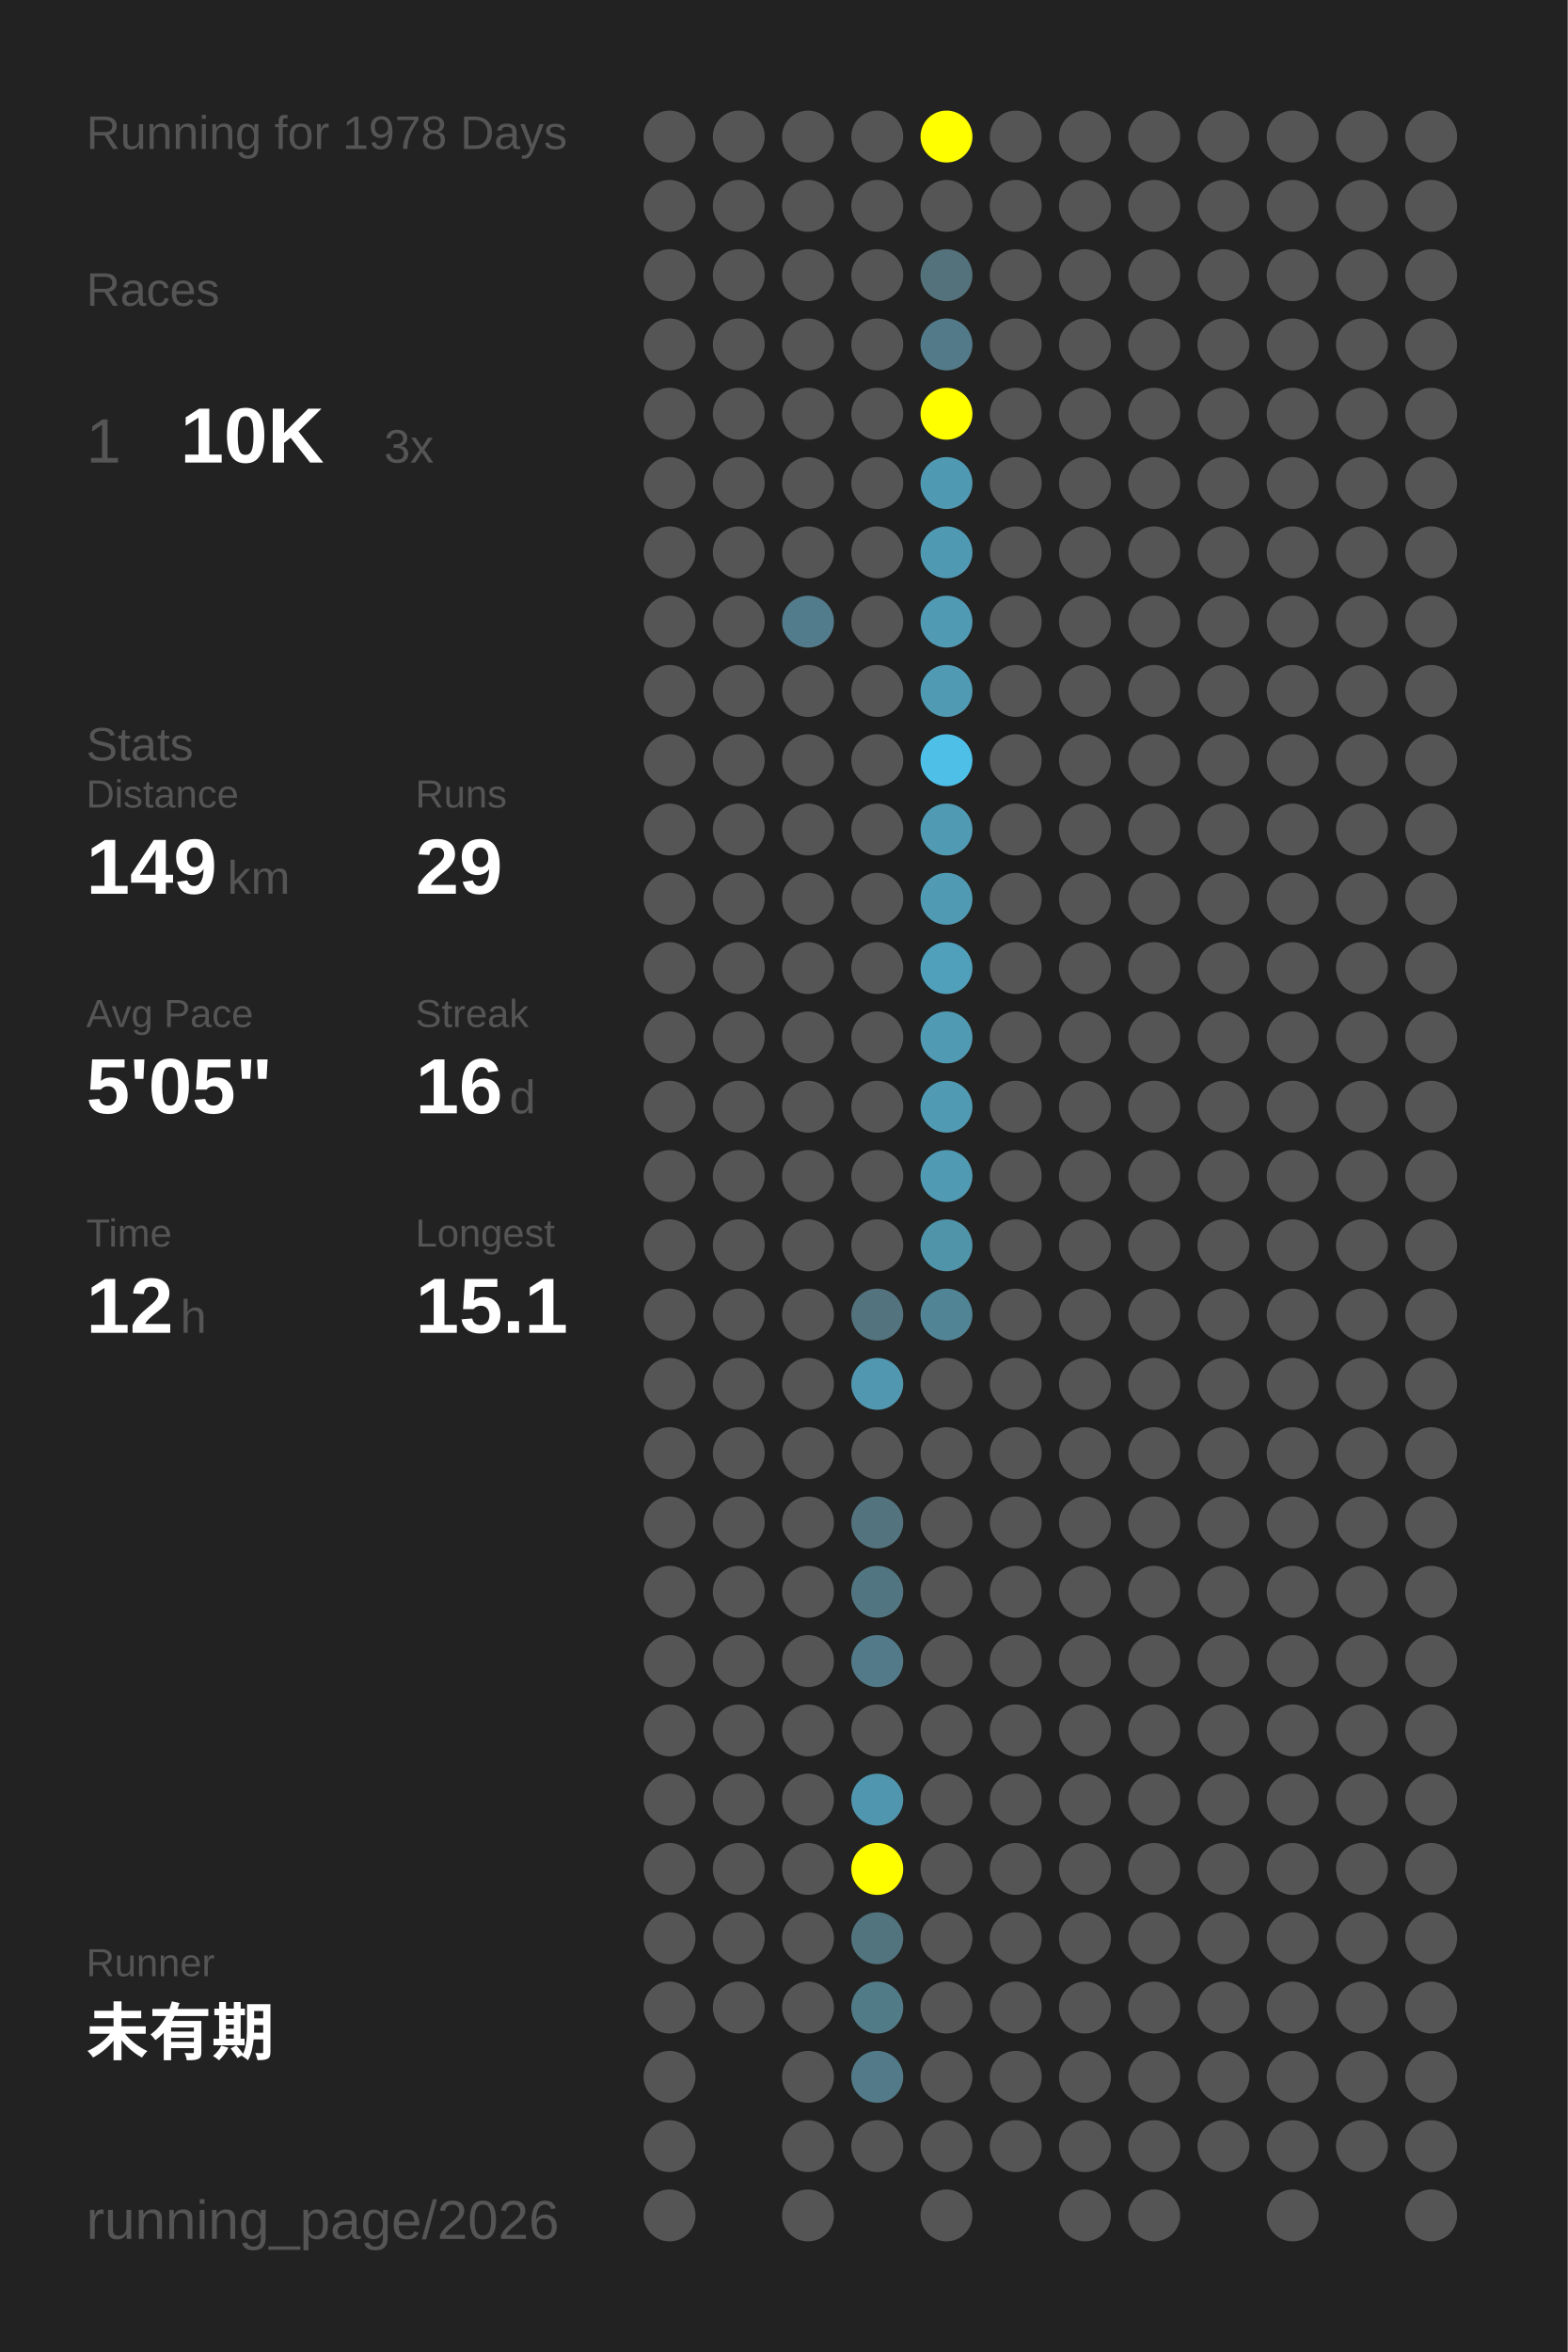
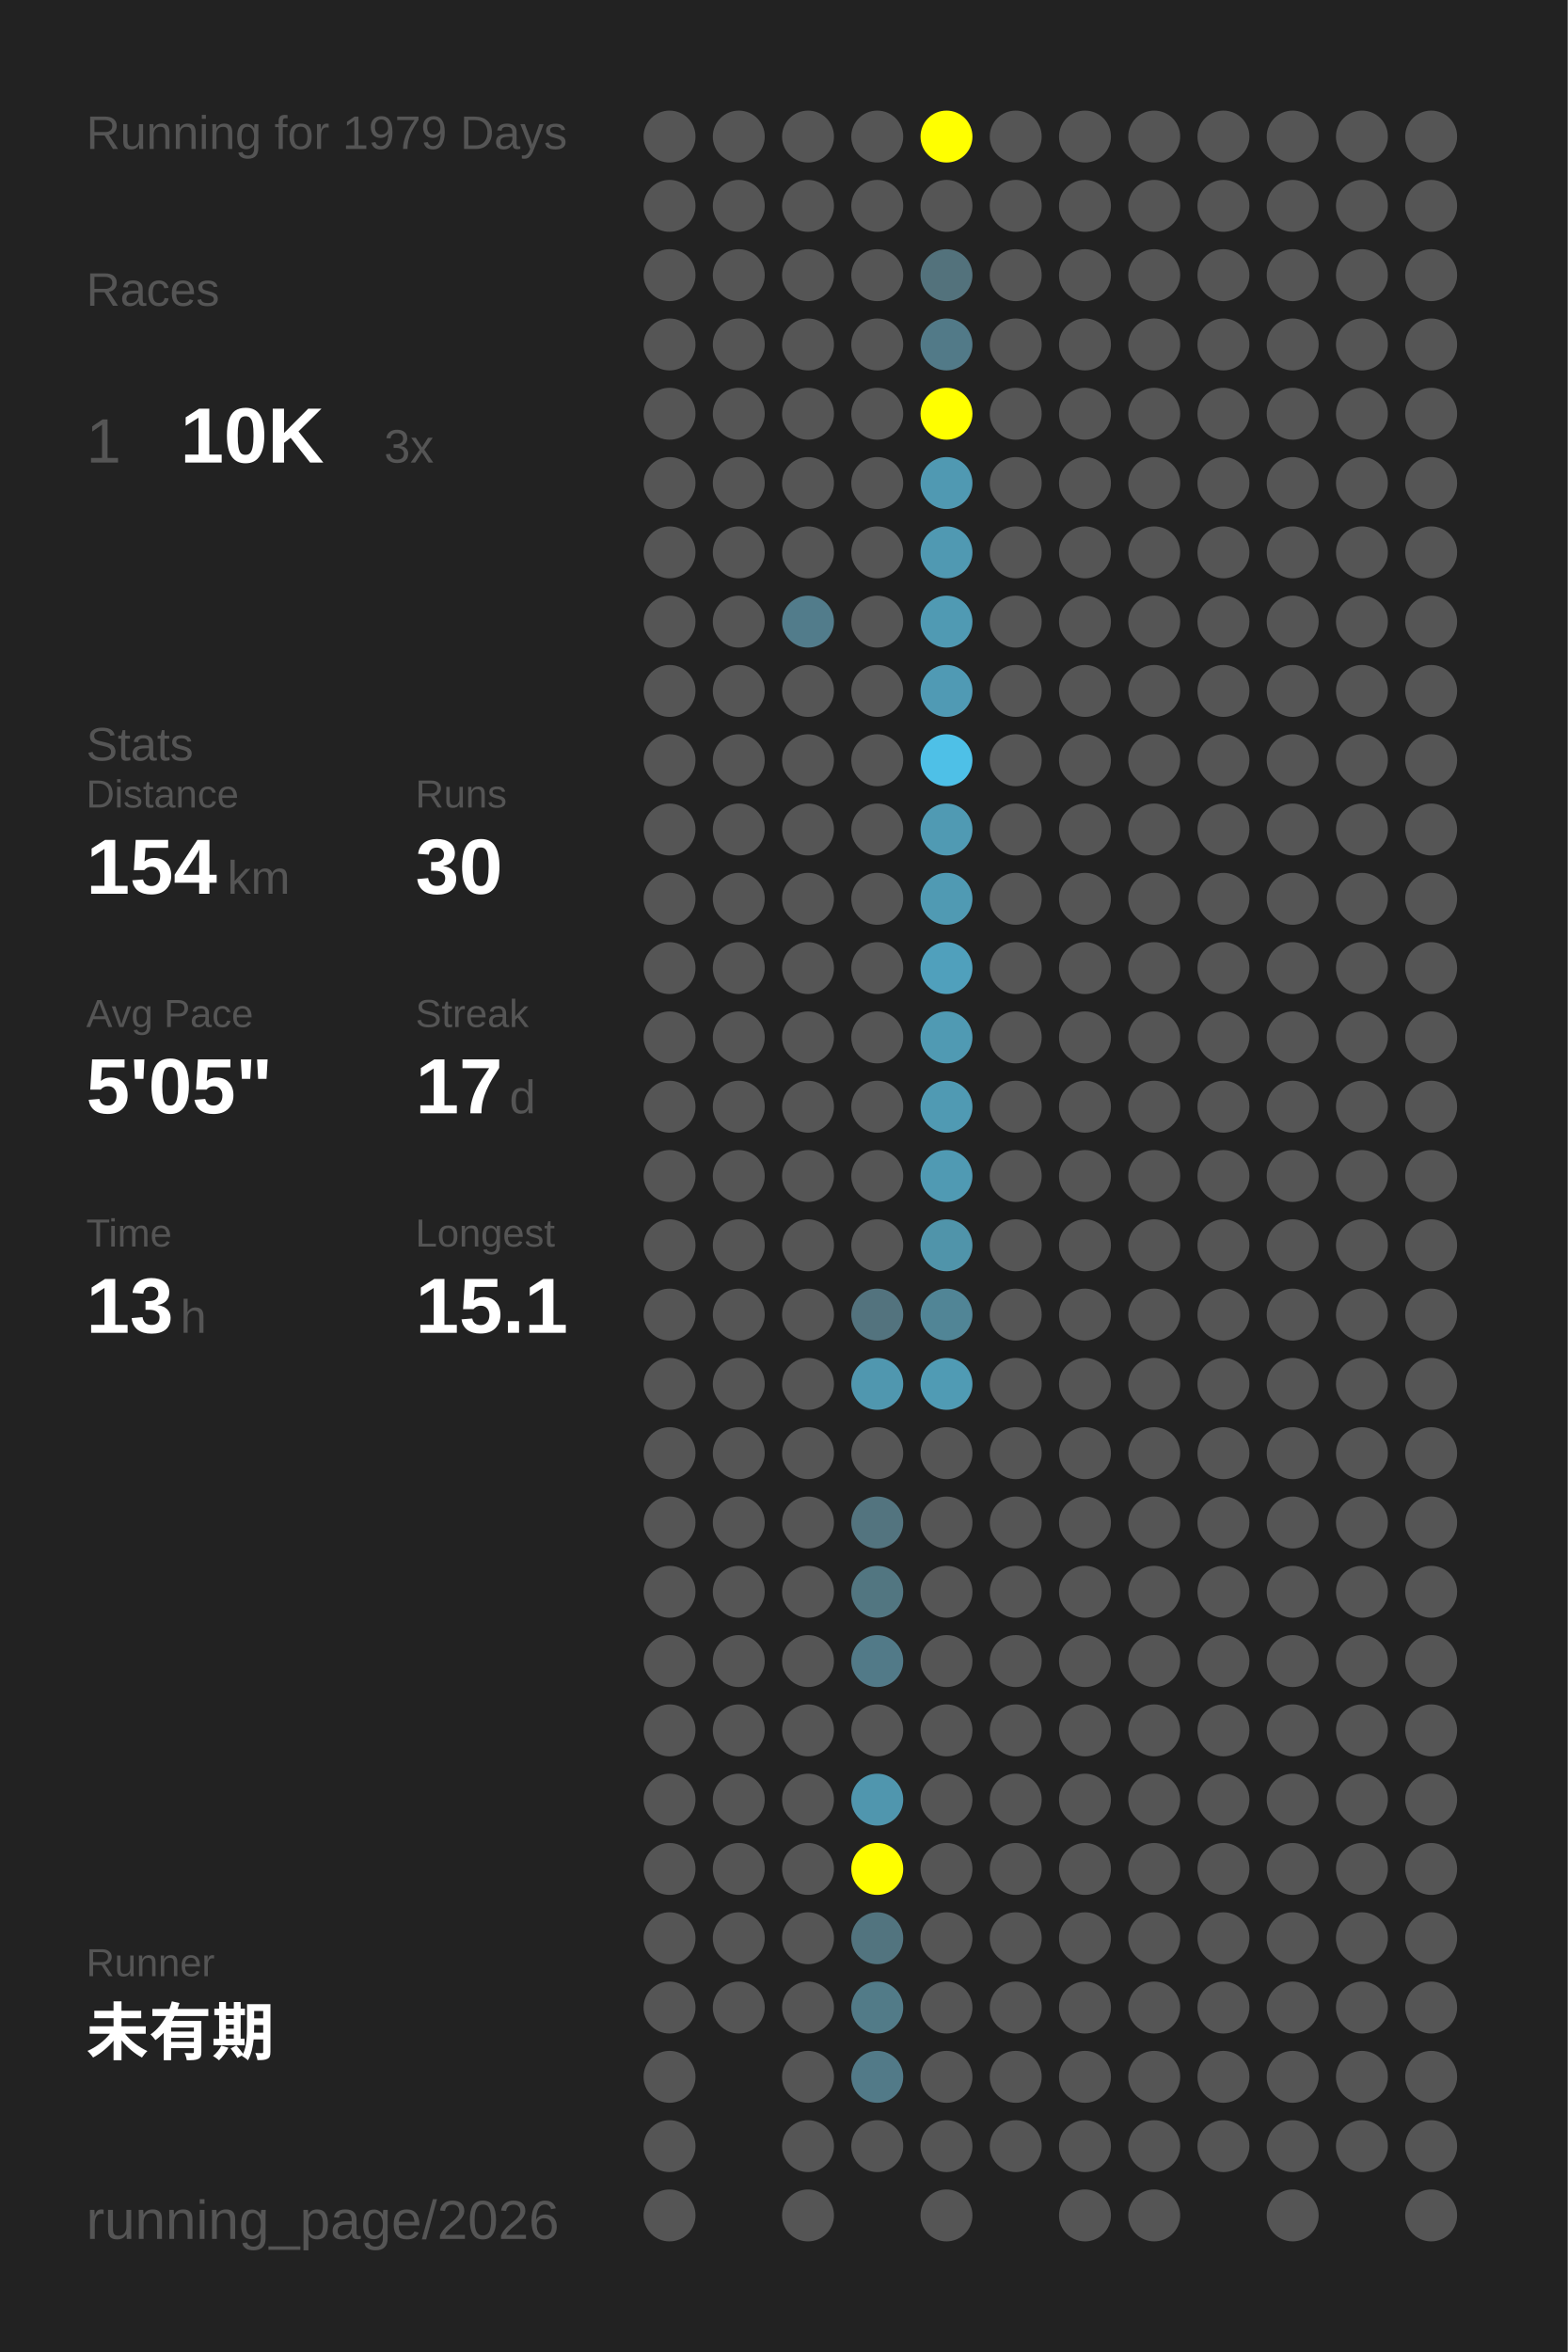
<svg xmlns="http://www.w3.org/2000/svg" baseProfile="full" height="300mm" version="1.1" viewBox="0,0,200,300" width="200mm">
  <defs />
  <rect fill="#222222" height="300" width="200" x="0" y="0" />
-   <text fill="#555555" style="font-size:6px; font-family:Arial;" x="11" y="19">Running for 1978 Days</text>
+   <text fill="#555555" style="font-size:6px; font-family:Arial;" x="11" y="19">Running for 1979 Days</text>
  <text fill="#555555" style="font-size:6px; font-family:Arial;" x="11" y="39">Races</text>
  <text fill="#555555" style="font-size:8px; font-family:Arial;" x="11" y="59">1</text>
  <text fill="#FFFFFF" style="font-size:10px; font-family:Arial; font-weight:bold;" x="23" y="59">10K</text>
  <text fill="#555555" style="font-size:6px; font-family:Arial;" x="49" y="59">3x</text>
  <text fill="#555555" style="font-size:6px; font-family:Arial;" x="11" y="97">Stats</text>
  <text fill="#555555" style="font-size:5px; font-family:Arial;" x="11" y="103">Distance</text>
-   <text fill="#FFFFFF" style="font-size:10px; font-family:Arial; font-weight:bold;" x="11" y="114">149</text>
+   <text fill="#FFFFFF" style="font-size:10px; font-family:Arial; font-weight:bold;" x="11" y="114">154</text>
  <text fill="#555555" style="font-size:6px; font-family:Arial;" x="29" y="114">km</text>
  <text fill="#555555" style="font-size:5px; font-family:Arial;" x="53" y="103">Runs</text>
-   <text fill="#FFFFFF" style="font-size:10px; font-family:Arial; font-weight:bold;" x="53" y="114">29</text>
+   <text fill="#FFFFFF" style="font-size:10px; font-family:Arial; font-weight:bold;" x="53" y="114">30</text>
  <text fill="#555555" style="font-size:5px; font-family:Arial;" x="11" y="131">Avg Pace</text>
  <text fill="#FFFFFF" style="font-size:10px; font-family:Arial; font-weight:bold;" x="11" y="142">5'05"</text>
  <text fill="#555555" style="font-size:5px; font-family:Arial;" x="53" y="131">Streak</text>
-   <text fill="#FFFFFF" style="font-size:10px; font-family:Arial; font-weight:bold;" x="53" y="142">16</text>
+   <text fill="#FFFFFF" style="font-size:10px; font-family:Arial; font-weight:bold;" x="53" y="142">17</text>
  <text fill="#555555" style="font-size:6px; font-family:Arial;" x="65" y="142">d</text>
  <text fill="#555555" style="font-size:5px; font-family:Arial;" x="11" y="159">Time</text>
-   <text fill="#FFFFFF" style="font-size:10px; font-family:Arial; font-weight:bold;" x="11" y="170">12</text>
+   <text fill="#FFFFFF" style="font-size:10px; font-family:Arial; font-weight:bold;" x="11" y="170">13</text>
  <text fill="#555555" style="font-size:6px; font-family:Arial;" x="23" y="170">h</text>
  <text fill="#555555" style="font-size:5px; font-family:Arial;" x="53" y="159">Longest</text>
  <text fill="#FFFFFF" style="font-size:10px; font-family:Arial; font-weight:bold;" x="53" y="170">15.1</text>
  <text fill="#555555" style="font-size:5px; font-family:Arial;" x="11" y="252.065">Runner</text>
  <text fill="#FFFFFF" style="font-size:8px; font-family:Arial; font-weight:bold;" x="11" y="262.065">未有期</text>
  <text fill="#555555" style="font-size:7px; font-family:Arial;" x="11" y="285.581">running_page/2026</text>
  <circle cx="85.417" cy="17.419" fill="#555555" r="3.312" />
  <circle cx="85.417" cy="26.258" fill="#555555" r="3.312" />
  <circle cx="85.417" cy="35.097" fill="#555555" r="3.312" />
  <circle cx="85.417" cy="43.935" fill="#555555" r="3.312" />
  <circle cx="85.417" cy="52.774" fill="#555555" r="3.312" />
  <circle cx="85.417" cy="61.613" fill="#555555" r="3.312" />
  <circle cx="85.417" cy="70.452" fill="#555555" r="3.312" />
  <circle cx="85.417" cy="79.29" fill="#555555" r="3.312" />
  <circle cx="85.417" cy="88.129" fill="#555555" r="3.312" />
  <circle cx="85.417" cy="96.968" fill="#555555" r="3.312" />
  <circle cx="85.417" cy="105.806" fill="#555555" r="3.312" />
  <circle cx="85.417" cy="114.645" fill="#555555" r="3.312" />
  <circle cx="85.417" cy="123.484" fill="#555555" r="3.312" />
  <circle cx="85.417" cy="132.323" fill="#555555" r="3.312" />
  <circle cx="85.417" cy="141.161" fill="#555555" r="3.312" />
  <circle cx="85.417" cy="150" fill="#555555" r="3.312" />
  <circle cx="85.417" cy="158.839" fill="#555555" r="3.312" />
  <circle cx="85.417" cy="167.677" fill="#555555" r="3.312" />
  <circle cx="85.417" cy="176.516" fill="#555555" r="3.312" />
  <circle cx="85.417" cy="185.355" fill="#555555" r="3.312" />
  <circle cx="85.417" cy="194.194" fill="#555555" r="3.312" />
  <circle cx="85.417" cy="203.032" fill="#555555" r="3.312" />
  <circle cx="85.417" cy="211.871" fill="#555555" r="3.312" />
  <circle cx="85.417" cy="220.71" fill="#555555" r="3.312" />
  <circle cx="85.417" cy="229.548" fill="#555555" r="3.312" />
  <circle cx="85.417" cy="238.387" fill="#555555" r="3.312" />
  <circle cx="85.417" cy="247.226" fill="#555555" r="3.312" />
  <circle cx="85.417" cy="256.065" fill="#555555" r="3.312" />
  <circle cx="85.417" cy="264.903" fill="#555555" r="3.312" />
  <circle cx="85.417" cy="273.742" fill="#555555" r="3.312" />
  <circle cx="85.417" cy="282.581" fill="#555555" r="3.312" />
  <circle cx="94.25" cy="17.419" fill="#555555" r="3.312" />
  <circle cx="94.25" cy="26.258" fill="#555555" r="3.312" />
  <circle cx="94.25" cy="35.097" fill="#555555" r="3.312" />
  <circle cx="94.25" cy="43.935" fill="#555555" r="3.312" />
  <circle cx="94.25" cy="52.774" fill="#555555" r="3.312" />
  <circle cx="94.25" cy="61.613" fill="#555555" r="3.312" />
  <circle cx="94.25" cy="70.452" fill="#555555" r="3.312" />
  <circle cx="94.25" cy="79.29" fill="#555555" r="3.312" />
  <circle cx="94.25" cy="88.129" fill="#555555" r="3.312" />
  <circle cx="94.25" cy="96.968" fill="#555555" r="3.312" />
  <circle cx="94.25" cy="105.806" fill="#555555" r="3.312" />
  <circle cx="94.25" cy="114.645" fill="#555555" r="3.312" />
  <circle cx="94.25" cy="123.484" fill="#555555" r="3.312" />
  <circle cx="94.25" cy="132.323" fill="#555555" r="3.312" />
  <circle cx="94.25" cy="141.161" fill="#555555" r="3.312" />
  <circle cx="94.25" cy="150" fill="#555555" r="3.312" />
  <circle cx="94.25" cy="158.839" fill="#555555" r="3.312" />
  <circle cx="94.25" cy="167.677" fill="#555555" r="3.312" />
  <circle cx="94.25" cy="176.516" fill="#555555" r="3.312" />
  <circle cx="94.25" cy="185.355" fill="#555555" r="3.312" />
  <circle cx="94.25" cy="194.194" fill="#555555" r="3.312" />
  <circle cx="94.25" cy="203.032" fill="#555555" r="3.312" />
  <circle cx="94.25" cy="211.871" fill="#555555" r="3.312" />
  <circle cx="94.25" cy="220.71" fill="#555555" r="3.312" />
  <circle cx="94.25" cy="229.548" fill="#555555" r="3.312" />
  <circle cx="94.25" cy="238.387" fill="#555555" r="3.312" />
  <circle cx="94.25" cy="247.226" fill="#555555" r="3.312" />
  <circle cx="94.25" cy="256.065" fill="#555555" r="3.312" />
  <circle cx="103.083" cy="17.419" fill="#555555" r="3.312" />
  <circle cx="103.083" cy="26.258" fill="#555555" r="3.312" />
  <circle cx="103.083" cy="35.097" fill="#555555" r="3.312" />
  <circle cx="103.083" cy="43.935" fill="#555555" r="3.312" />
  <circle cx="103.083" cy="52.774" fill="#555555" r="3.312" />
  <circle cx="103.083" cy="61.613" fill="#555555" r="3.312" />
  <circle cx="103.083" cy="70.452" fill="#555555" r="3.312" />
  <circle cx="103.083" cy="79.29" fill="#527c8b" r="3.312" />
  <circle cx="103.083" cy="88.129" fill="#555555" r="3.312" />
  <circle cx="103.083" cy="96.968" fill="#555555" r="3.312" />
  <circle cx="103.083" cy="105.806" fill="#555555" r="3.312" />
  <circle cx="103.083" cy="114.645" fill="#555555" r="3.312" />
  <circle cx="103.083" cy="123.484" fill="#555555" r="3.312" />
  <circle cx="103.083" cy="132.323" fill="#555555" r="3.312" />
  <circle cx="103.083" cy="141.161" fill="#555555" r="3.312" />
  <circle cx="103.083" cy="150" fill="#555555" r="3.312" />
  <circle cx="103.083" cy="158.839" fill="#555555" r="3.312" />
  <circle cx="103.083" cy="167.677" fill="#555555" r="3.312" />
  <circle cx="103.083" cy="176.516" fill="#555555" r="3.312" />
  <circle cx="103.083" cy="185.355" fill="#555555" r="3.312" />
  <circle cx="103.083" cy="194.194" fill="#555555" r="3.312" />
  <circle cx="103.083" cy="203.032" fill="#555555" r="3.312" />
  <circle cx="103.083" cy="211.871" fill="#555555" r="3.312" />
  <circle cx="103.083" cy="220.71" fill="#555555" r="3.312" />
  <circle cx="103.083" cy="229.548" fill="#555555" r="3.312" />
  <circle cx="103.083" cy="238.387" fill="#555555" r="3.312" />
  <circle cx="103.083" cy="247.226" fill="#555555" r="3.312" />
  <circle cx="103.083" cy="256.065" fill="#555555" r="3.312" />
  <circle cx="103.083" cy="264.903" fill="#555555" r="3.312" />
  <circle cx="103.083" cy="273.742" fill="#555555" r="3.312" />
  <circle cx="103.083" cy="282.581" fill="#555555" r="3.312" />
  <circle cx="111.917" cy="17.419" fill="#555555" r="3.312" />
  <circle cx="111.917" cy="26.258" fill="#555555" r="3.312" />
  <circle cx="111.917" cy="35.097" fill="#555555" r="3.312" />
  <circle cx="111.917" cy="43.935" fill="#555555" r="3.312" />
  <circle cx="111.917" cy="52.774" fill="#555555" r="3.312" />
  <circle cx="111.917" cy="61.613" fill="#555555" r="3.312" />
  <circle cx="111.917" cy="70.452" fill="#555555" r="3.312" />
  <circle cx="111.917" cy="79.29" fill="#555555" r="3.312" />
  <circle cx="111.917" cy="88.129" fill="#555555" r="3.312" />
  <circle cx="111.917" cy="96.968" fill="#555555" r="3.312" />
  <circle cx="111.917" cy="105.806" fill="#555555" r="3.312" />
  <circle cx="111.917" cy="114.645" fill="#555555" r="3.312" />
  <circle cx="111.917" cy="123.484" fill="#555555" r="3.312" />
  <circle cx="111.917" cy="132.323" fill="#555555" r="3.312" />
  <circle cx="111.917" cy="141.161" fill="#555555" r="3.312" />
  <circle cx="111.917" cy="150" fill="#555555" r="3.312" />
  <circle cx="111.917" cy="158.839" fill="#555555" r="3.312" />
  <circle cx="111.917" cy="167.677" fill="#53737e" r="3.312" />
  <circle cx="111.917" cy="176.516" fill="#5097af" r="3.312" />
  <circle cx="111.917" cy="185.355" fill="#555555" r="3.312" />
  <circle cx="111.917" cy="194.194" fill="#53747f" r="3.312" />
  <circle cx="111.917" cy="203.032" fill="#527681" r="3.312" />
  <circle cx="111.917" cy="211.871" fill="#527a88" r="3.312" />
  <circle cx="111.917" cy="220.71" fill="#555555" r="3.312" />
  <circle cx="111.917" cy="229.548" fill="#5096ae" r="3.312" />
  <circle cx="111.917" cy="238.387" fill="#FFFF00" r="3.312" />
  <circle cx="111.917" cy="247.226" fill="#52747f" r="3.312" />
  <circle cx="111.917" cy="256.065" fill="#527b88" r="3.312" />
  <circle cx="111.917" cy="264.903" fill="#527a88" r="3.312" />
  <circle cx="111.917" cy="273.742" fill="#555555" r="3.312" />
  <circle cx="120.75" cy="17.419" fill="#FFFF00" r="3.312" />
  <circle cx="120.75" cy="26.258" fill="#555555" r="3.312" />
  <circle cx="120.75" cy="35.097" fill="#53727c" r="3.312" />
  <circle cx="120.75" cy="43.935" fill="#527a88" r="3.312" />
  <circle cx="120.75" cy="52.774" fill="#FFFF00" r="3.312" />
  <circle cx="120.75" cy="61.613" fill="#5099b2" r="3.312" />
  <circle cx="120.75" cy="70.452" fill="#5099b2" r="3.312" />
  <circle cx="120.75" cy="79.29" fill="#509ab3" r="3.312" />
  <circle cx="120.75" cy="88.129" fill="#509ab4" r="3.312" />
  <circle cx="120.75" cy="96.968" fill="#4ec0e7" r="3.312" />
  <circle cx="120.75" cy="105.806" fill="#509ab3" r="3.312" />
  <circle cx="120.75" cy="114.645" fill="#509ab3" r="3.312" />
  <circle cx="120.75" cy="123.484" fill="#50a0bc" r="3.312" />
  <circle cx="120.75" cy="132.323" fill="#509ab3" r="3.312" />
  <circle cx="120.75" cy="141.161" fill="#509ab3" r="3.312" />
  <circle cx="120.75" cy="150" fill="#509ab3" r="3.312" />
  <circle cx="120.75" cy="158.839" fill="#5094aa" r="3.312" />
  <circle cx="120.75" cy="167.677" fill="#518596" r="3.312" />
-   <circle cx="120.75" cy="176.516" fill="#555555" r="3.312" />
+   <circle cx="120.75" cy="176.516" fill="#509bb4" r="3.312" />
  <circle cx="120.75" cy="185.355" fill="#555555" r="3.312" />
  <circle cx="120.75" cy="194.194" fill="#555555" r="3.312" />
  <circle cx="120.75" cy="203.032" fill="#555555" r="3.312" />
  <circle cx="120.75" cy="211.871" fill="#555555" r="3.312" />
  <circle cx="120.75" cy="220.71" fill="#555555" r="3.312" />
  <circle cx="120.75" cy="229.548" fill="#555555" r="3.312" />
  <circle cx="120.75" cy="238.387" fill="#555555" r="3.312" />
  <circle cx="120.75" cy="247.226" fill="#555555" r="3.312" />
  <circle cx="120.75" cy="256.065" fill="#555555" r="3.312" />
  <circle cx="120.75" cy="264.903" fill="#555555" r="3.312" />
  <circle cx="120.75" cy="273.742" fill="#555555" r="3.312" />
  <circle cx="120.75" cy="282.581" fill="#555555" r="3.312" />
  <circle cx="129.583" cy="17.419" fill="#555555" r="3.312" />
  <circle cx="129.583" cy="26.258" fill="#555555" r="3.312" />
  <circle cx="129.583" cy="35.097" fill="#555555" r="3.312" />
  <circle cx="129.583" cy="43.935" fill="#555555" r="3.312" />
  <circle cx="129.583" cy="52.774" fill="#555555" r="3.312" />
  <circle cx="129.583" cy="61.613" fill="#555555" r="3.312" />
  <circle cx="129.583" cy="70.452" fill="#555555" r="3.312" />
  <circle cx="129.583" cy="79.29" fill="#555555" r="3.312" />
  <circle cx="129.583" cy="88.129" fill="#555555" r="3.312" />
  <circle cx="129.583" cy="96.968" fill="#555555" r="3.312" />
  <circle cx="129.583" cy="105.806" fill="#555555" r="3.312" />
  <circle cx="129.583" cy="114.645" fill="#555555" r="3.312" />
  <circle cx="129.583" cy="123.484" fill="#555555" r="3.312" />
  <circle cx="129.583" cy="132.323" fill="#555555" r="3.312" />
  <circle cx="129.583" cy="141.161" fill="#555555" r="3.312" />
  <circle cx="129.583" cy="150" fill="#555555" r="3.312" />
  <circle cx="129.583" cy="158.839" fill="#555555" r="3.312" />
  <circle cx="129.583" cy="167.677" fill="#555555" r="3.312" />
  <circle cx="129.583" cy="176.516" fill="#555555" r="3.312" />
  <circle cx="129.583" cy="185.355" fill="#555555" r="3.312" />
  <circle cx="129.583" cy="194.194" fill="#555555" r="3.312" />
  <circle cx="129.583" cy="203.032" fill="#555555" r="3.312" />
  <circle cx="129.583" cy="211.871" fill="#555555" r="3.312" />
  <circle cx="129.583" cy="220.71" fill="#555555" r="3.312" />
  <circle cx="129.583" cy="229.548" fill="#555555" r="3.312" />
  <circle cx="129.583" cy="238.387" fill="#555555" r="3.312" />
  <circle cx="129.583" cy="247.226" fill="#555555" r="3.312" />
  <circle cx="129.583" cy="256.065" fill="#555555" r="3.312" />
  <circle cx="129.583" cy="264.903" fill="#555555" r="3.312" />
  <circle cx="129.583" cy="273.742" fill="#555555" r="3.312" />
  <circle cx="138.417" cy="17.419" fill="#555555" r="3.312" />
  <circle cx="138.417" cy="26.258" fill="#555555" r="3.312" />
  <circle cx="138.417" cy="35.097" fill="#555555" r="3.312" />
  <circle cx="138.417" cy="43.935" fill="#555555" r="3.312" />
  <circle cx="138.417" cy="52.774" fill="#555555" r="3.312" />
  <circle cx="138.417" cy="61.613" fill="#555555" r="3.312" />
  <circle cx="138.417" cy="70.452" fill="#555555" r="3.312" />
  <circle cx="138.417" cy="79.29" fill="#555555" r="3.312" />
  <circle cx="138.417" cy="88.129" fill="#555555" r="3.312" />
  <circle cx="138.417" cy="96.968" fill="#555555" r="3.312" />
  <circle cx="138.417" cy="105.806" fill="#555555" r="3.312" />
  <circle cx="138.417" cy="114.645" fill="#555555" r="3.312" />
  <circle cx="138.417" cy="123.484" fill="#555555" r="3.312" />
  <circle cx="138.417" cy="132.323" fill="#555555" r="3.312" />
  <circle cx="138.417" cy="141.161" fill="#555555" r="3.312" />
  <circle cx="138.417" cy="150" fill="#555555" r="3.312" />
  <circle cx="138.417" cy="158.839" fill="#555555" r="3.312" />
  <circle cx="138.417" cy="167.677" fill="#555555" r="3.312" />
  <circle cx="138.417" cy="176.516" fill="#555555" r="3.312" />
  <circle cx="138.417" cy="185.355" fill="#555555" r="3.312" />
  <circle cx="138.417" cy="194.194" fill="#555555" r="3.312" />
  <circle cx="138.417" cy="203.032" fill="#555555" r="3.312" />
  <circle cx="138.417" cy="211.871" fill="#555555" r="3.312" />
  <circle cx="138.417" cy="220.71" fill="#555555" r="3.312" />
  <circle cx="138.417" cy="229.548" fill="#555555" r="3.312" />
  <circle cx="138.417" cy="238.387" fill="#555555" r="3.312" />
  <circle cx="138.417" cy="247.226" fill="#555555" r="3.312" />
  <circle cx="138.417" cy="256.065" fill="#555555" r="3.312" />
  <circle cx="138.417" cy="264.903" fill="#555555" r="3.312" />
  <circle cx="138.417" cy="273.742" fill="#555555" r="3.312" />
  <circle cx="138.417" cy="282.581" fill="#555555" r="3.312" />
  <circle cx="147.25" cy="17.419" fill="#555555" r="3.312" />
  <circle cx="147.25" cy="26.258" fill="#555555" r="3.312" />
  <circle cx="147.25" cy="35.097" fill="#555555" r="3.312" />
  <circle cx="147.25" cy="43.935" fill="#555555" r="3.312" />
  <circle cx="147.25" cy="52.774" fill="#555555" r="3.312" />
  <circle cx="147.25" cy="61.613" fill="#555555" r="3.312" />
  <circle cx="147.25" cy="70.452" fill="#555555" r="3.312" />
  <circle cx="147.25" cy="79.29" fill="#555555" r="3.312" />
  <circle cx="147.25" cy="88.129" fill="#555555" r="3.312" />
  <circle cx="147.25" cy="96.968" fill="#555555" r="3.312" />
  <circle cx="147.25" cy="105.806" fill="#555555" r="3.312" />
  <circle cx="147.25" cy="114.645" fill="#555555" r="3.312" />
  <circle cx="147.25" cy="123.484" fill="#555555" r="3.312" />
  <circle cx="147.25" cy="132.323" fill="#555555" r="3.312" />
  <circle cx="147.25" cy="141.161" fill="#555555" r="3.312" />
  <circle cx="147.25" cy="150" fill="#555555" r="3.312" />
  <circle cx="147.25" cy="158.839" fill="#555555" r="3.312" />
  <circle cx="147.25" cy="167.677" fill="#555555" r="3.312" />
  <circle cx="147.25" cy="176.516" fill="#555555" r="3.312" />
  <circle cx="147.25" cy="185.355" fill="#555555" r="3.312" />
  <circle cx="147.25" cy="194.194" fill="#555555" r="3.312" />
  <circle cx="147.25" cy="203.032" fill="#555555" r="3.312" />
  <circle cx="147.25" cy="211.871" fill="#555555" r="3.312" />
  <circle cx="147.25" cy="220.71" fill="#555555" r="3.312" />
  <circle cx="147.25" cy="229.548" fill="#555555" r="3.312" />
  <circle cx="147.25" cy="238.387" fill="#555555" r="3.312" />
  <circle cx="147.25" cy="247.226" fill="#555555" r="3.312" />
  <circle cx="147.25" cy="256.065" fill="#555555" r="3.312" />
  <circle cx="147.25" cy="264.903" fill="#555555" r="3.312" />
  <circle cx="147.25" cy="273.742" fill="#555555" r="3.312" />
  <circle cx="147.25" cy="282.581" fill="#555555" r="3.312" />
  <circle cx="156.083" cy="17.419" fill="#555555" r="3.312" />
  <circle cx="156.083" cy="26.258" fill="#555555" r="3.312" />
  <circle cx="156.083" cy="35.097" fill="#555555" r="3.312" />
  <circle cx="156.083" cy="43.935" fill="#555555" r="3.312" />
  <circle cx="156.083" cy="52.774" fill="#555555" r="3.312" />
  <circle cx="156.083" cy="61.613" fill="#555555" r="3.312" />
  <circle cx="156.083" cy="70.452" fill="#555555" r="3.312" />
  <circle cx="156.083" cy="79.29" fill="#555555" r="3.312" />
  <circle cx="156.083" cy="88.129" fill="#555555" r="3.312" />
  <circle cx="156.083" cy="96.968" fill="#555555" r="3.312" />
  <circle cx="156.083" cy="105.806" fill="#555555" r="3.312" />
  <circle cx="156.083" cy="114.645" fill="#555555" r="3.312" />
  <circle cx="156.083" cy="123.484" fill="#555555" r="3.312" />
  <circle cx="156.083" cy="132.323" fill="#555555" r="3.312" />
  <circle cx="156.083" cy="141.161" fill="#555555" r="3.312" />
  <circle cx="156.083" cy="150" fill="#555555" r="3.312" />
  <circle cx="156.083" cy="158.839" fill="#555555" r="3.312" />
  <circle cx="156.083" cy="167.677" fill="#555555" r="3.312" />
  <circle cx="156.083" cy="176.516" fill="#555555" r="3.312" />
  <circle cx="156.083" cy="185.355" fill="#555555" r="3.312" />
  <circle cx="156.083" cy="194.194" fill="#555555" r="3.312" />
  <circle cx="156.083" cy="203.032" fill="#555555" r="3.312" />
  <circle cx="156.083" cy="211.871" fill="#555555" r="3.312" />
  <circle cx="156.083" cy="220.71" fill="#555555" r="3.312" />
  <circle cx="156.083" cy="229.548" fill="#555555" r="3.312" />
  <circle cx="156.083" cy="238.387" fill="#555555" r="3.312" />
  <circle cx="156.083" cy="247.226" fill="#555555" r="3.312" />
  <circle cx="156.083" cy="256.065" fill="#555555" r="3.312" />
  <circle cx="156.083" cy="264.903" fill="#555555" r="3.312" />
  <circle cx="156.083" cy="273.742" fill="#555555" r="3.312" />
  <circle cx="164.917" cy="17.419" fill="#555555" r="3.312" />
  <circle cx="164.917" cy="26.258" fill="#555555" r="3.312" />
  <circle cx="164.917" cy="35.097" fill="#555555" r="3.312" />
  <circle cx="164.917" cy="43.935" fill="#555555" r="3.312" />
  <circle cx="164.917" cy="52.774" fill="#555555" r="3.312" />
  <circle cx="164.917" cy="61.613" fill="#555555" r="3.312" />
  <circle cx="164.917" cy="70.452" fill="#555555" r="3.312" />
  <circle cx="164.917" cy="79.29" fill="#555555" r="3.312" />
  <circle cx="164.917" cy="88.129" fill="#555555" r="3.312" />
  <circle cx="164.917" cy="96.968" fill="#555555" r="3.312" />
  <circle cx="164.917" cy="105.806" fill="#555555" r="3.312" />
  <circle cx="164.917" cy="114.645" fill="#555555" r="3.312" />
  <circle cx="164.917" cy="123.484" fill="#555555" r="3.312" />
  <circle cx="164.917" cy="132.323" fill="#555555" r="3.312" />
  <circle cx="164.917" cy="141.161" fill="#555555" r="3.312" />
  <circle cx="164.917" cy="150" fill="#555555" r="3.312" />
  <circle cx="164.917" cy="158.839" fill="#555555" r="3.312" />
  <circle cx="164.917" cy="167.677" fill="#555555" r="3.312" />
  <circle cx="164.917" cy="176.516" fill="#555555" r="3.312" />
  <circle cx="164.917" cy="185.355" fill="#555555" r="3.312" />
  <circle cx="164.917" cy="194.194" fill="#555555" r="3.312" />
  <circle cx="164.917" cy="203.032" fill="#555555" r="3.312" />
  <circle cx="164.917" cy="211.871" fill="#555555" r="3.312" />
  <circle cx="164.917" cy="220.71" fill="#555555" r="3.312" />
  <circle cx="164.917" cy="229.548" fill="#555555" r="3.312" />
  <circle cx="164.917" cy="238.387" fill="#555555" r="3.312" />
  <circle cx="164.917" cy="247.226" fill="#555555" r="3.312" />
  <circle cx="164.917" cy="256.065" fill="#555555" r="3.312" />
  <circle cx="164.917" cy="264.903" fill="#555555" r="3.312" />
  <circle cx="164.917" cy="273.742" fill="#555555" r="3.312" />
  <circle cx="164.917" cy="282.581" fill="#555555" r="3.312" />
  <circle cx="173.75" cy="17.419" fill="#555555" r="3.312" />
  <circle cx="173.75" cy="26.258" fill="#555555" r="3.312" />
  <circle cx="173.75" cy="35.097" fill="#555555" r="3.312" />
  <circle cx="173.75" cy="43.935" fill="#555555" r="3.312" />
  <circle cx="173.75" cy="52.774" fill="#555555" r="3.312" />
  <circle cx="173.75" cy="61.613" fill="#555555" r="3.312" />
  <circle cx="173.75" cy="70.452" fill="#555555" r="3.312" />
  <circle cx="173.75" cy="79.29" fill="#555555" r="3.312" />
  <circle cx="173.75" cy="88.129" fill="#555555" r="3.312" />
  <circle cx="173.75" cy="96.968" fill="#555555" r="3.312" />
  <circle cx="173.75" cy="105.806" fill="#555555" r="3.312" />
  <circle cx="173.75" cy="114.645" fill="#555555" r="3.312" />
  <circle cx="173.75" cy="123.484" fill="#555555" r="3.312" />
  <circle cx="173.75" cy="132.323" fill="#555555" r="3.312" />
  <circle cx="173.75" cy="141.161" fill="#555555" r="3.312" />
  <circle cx="173.75" cy="150" fill="#555555" r="3.312" />
  <circle cx="173.75" cy="158.839" fill="#555555" r="3.312" />
  <circle cx="173.75" cy="167.677" fill="#555555" r="3.312" />
  <circle cx="173.75" cy="176.516" fill="#555555" r="3.312" />
  <circle cx="173.75" cy="185.355" fill="#555555" r="3.312" />
  <circle cx="173.75" cy="194.194" fill="#555555" r="3.312" />
  <circle cx="173.75" cy="203.032" fill="#555555" r="3.312" />
  <circle cx="173.75" cy="211.871" fill="#555555" r="3.312" />
  <circle cx="173.75" cy="220.71" fill="#555555" r="3.312" />
  <circle cx="173.75" cy="229.548" fill="#555555" r="3.312" />
  <circle cx="173.75" cy="238.387" fill="#555555" r="3.312" />
  <circle cx="173.75" cy="247.226" fill="#555555" r="3.312" />
  <circle cx="173.75" cy="256.065" fill="#555555" r="3.312" />
  <circle cx="173.75" cy="264.903" fill="#555555" r="3.312" />
  <circle cx="173.75" cy="273.742" fill="#555555" r="3.312" />
  <circle cx="182.583" cy="17.419" fill="#555555" r="3.312" />
  <circle cx="182.583" cy="26.258" fill="#555555" r="3.312" />
  <circle cx="182.583" cy="35.097" fill="#555555" r="3.312" />
  <circle cx="182.583" cy="43.935" fill="#555555" r="3.312" />
  <circle cx="182.583" cy="52.774" fill="#555555" r="3.312" />
  <circle cx="182.583" cy="61.613" fill="#555555" r="3.312" />
  <circle cx="182.583" cy="70.452" fill="#555555" r="3.312" />
  <circle cx="182.583" cy="79.29" fill="#555555" r="3.312" />
  <circle cx="182.583" cy="88.129" fill="#555555" r="3.312" />
  <circle cx="182.583" cy="96.968" fill="#555555" r="3.312" />
  <circle cx="182.583" cy="105.806" fill="#555555" r="3.312" />
  <circle cx="182.583" cy="114.645" fill="#555555" r="3.312" />
  <circle cx="182.583" cy="123.484" fill="#555555" r="3.312" />
  <circle cx="182.583" cy="132.323" fill="#555555" r="3.312" />
  <circle cx="182.583" cy="141.161" fill="#555555" r="3.312" />
  <circle cx="182.583" cy="150" fill="#555555" r="3.312" />
  <circle cx="182.583" cy="158.839" fill="#555555" r="3.312" />
  <circle cx="182.583" cy="167.677" fill="#555555" r="3.312" />
  <circle cx="182.583" cy="176.516" fill="#555555" r="3.312" />
  <circle cx="182.583" cy="185.355" fill="#555555" r="3.312" />
  <circle cx="182.583" cy="194.194" fill="#555555" r="3.312" />
  <circle cx="182.583" cy="203.032" fill="#555555" r="3.312" />
  <circle cx="182.583" cy="211.871" fill="#555555" r="3.312" />
  <circle cx="182.583" cy="220.71" fill="#555555" r="3.312" />
  <circle cx="182.583" cy="229.548" fill="#555555" r="3.312" />
  <circle cx="182.583" cy="238.387" fill="#555555" r="3.312" />
  <circle cx="182.583" cy="247.226" fill="#555555" r="3.312" />
  <circle cx="182.583" cy="256.065" fill="#555555" r="3.312" />
  <circle cx="182.583" cy="264.903" fill="#555555" r="3.312" />
  <circle cx="182.583" cy="273.742" fill="#555555" r="3.312" />
  <circle cx="182.583" cy="282.581" fill="#555555" r="3.312" />
</svg>
